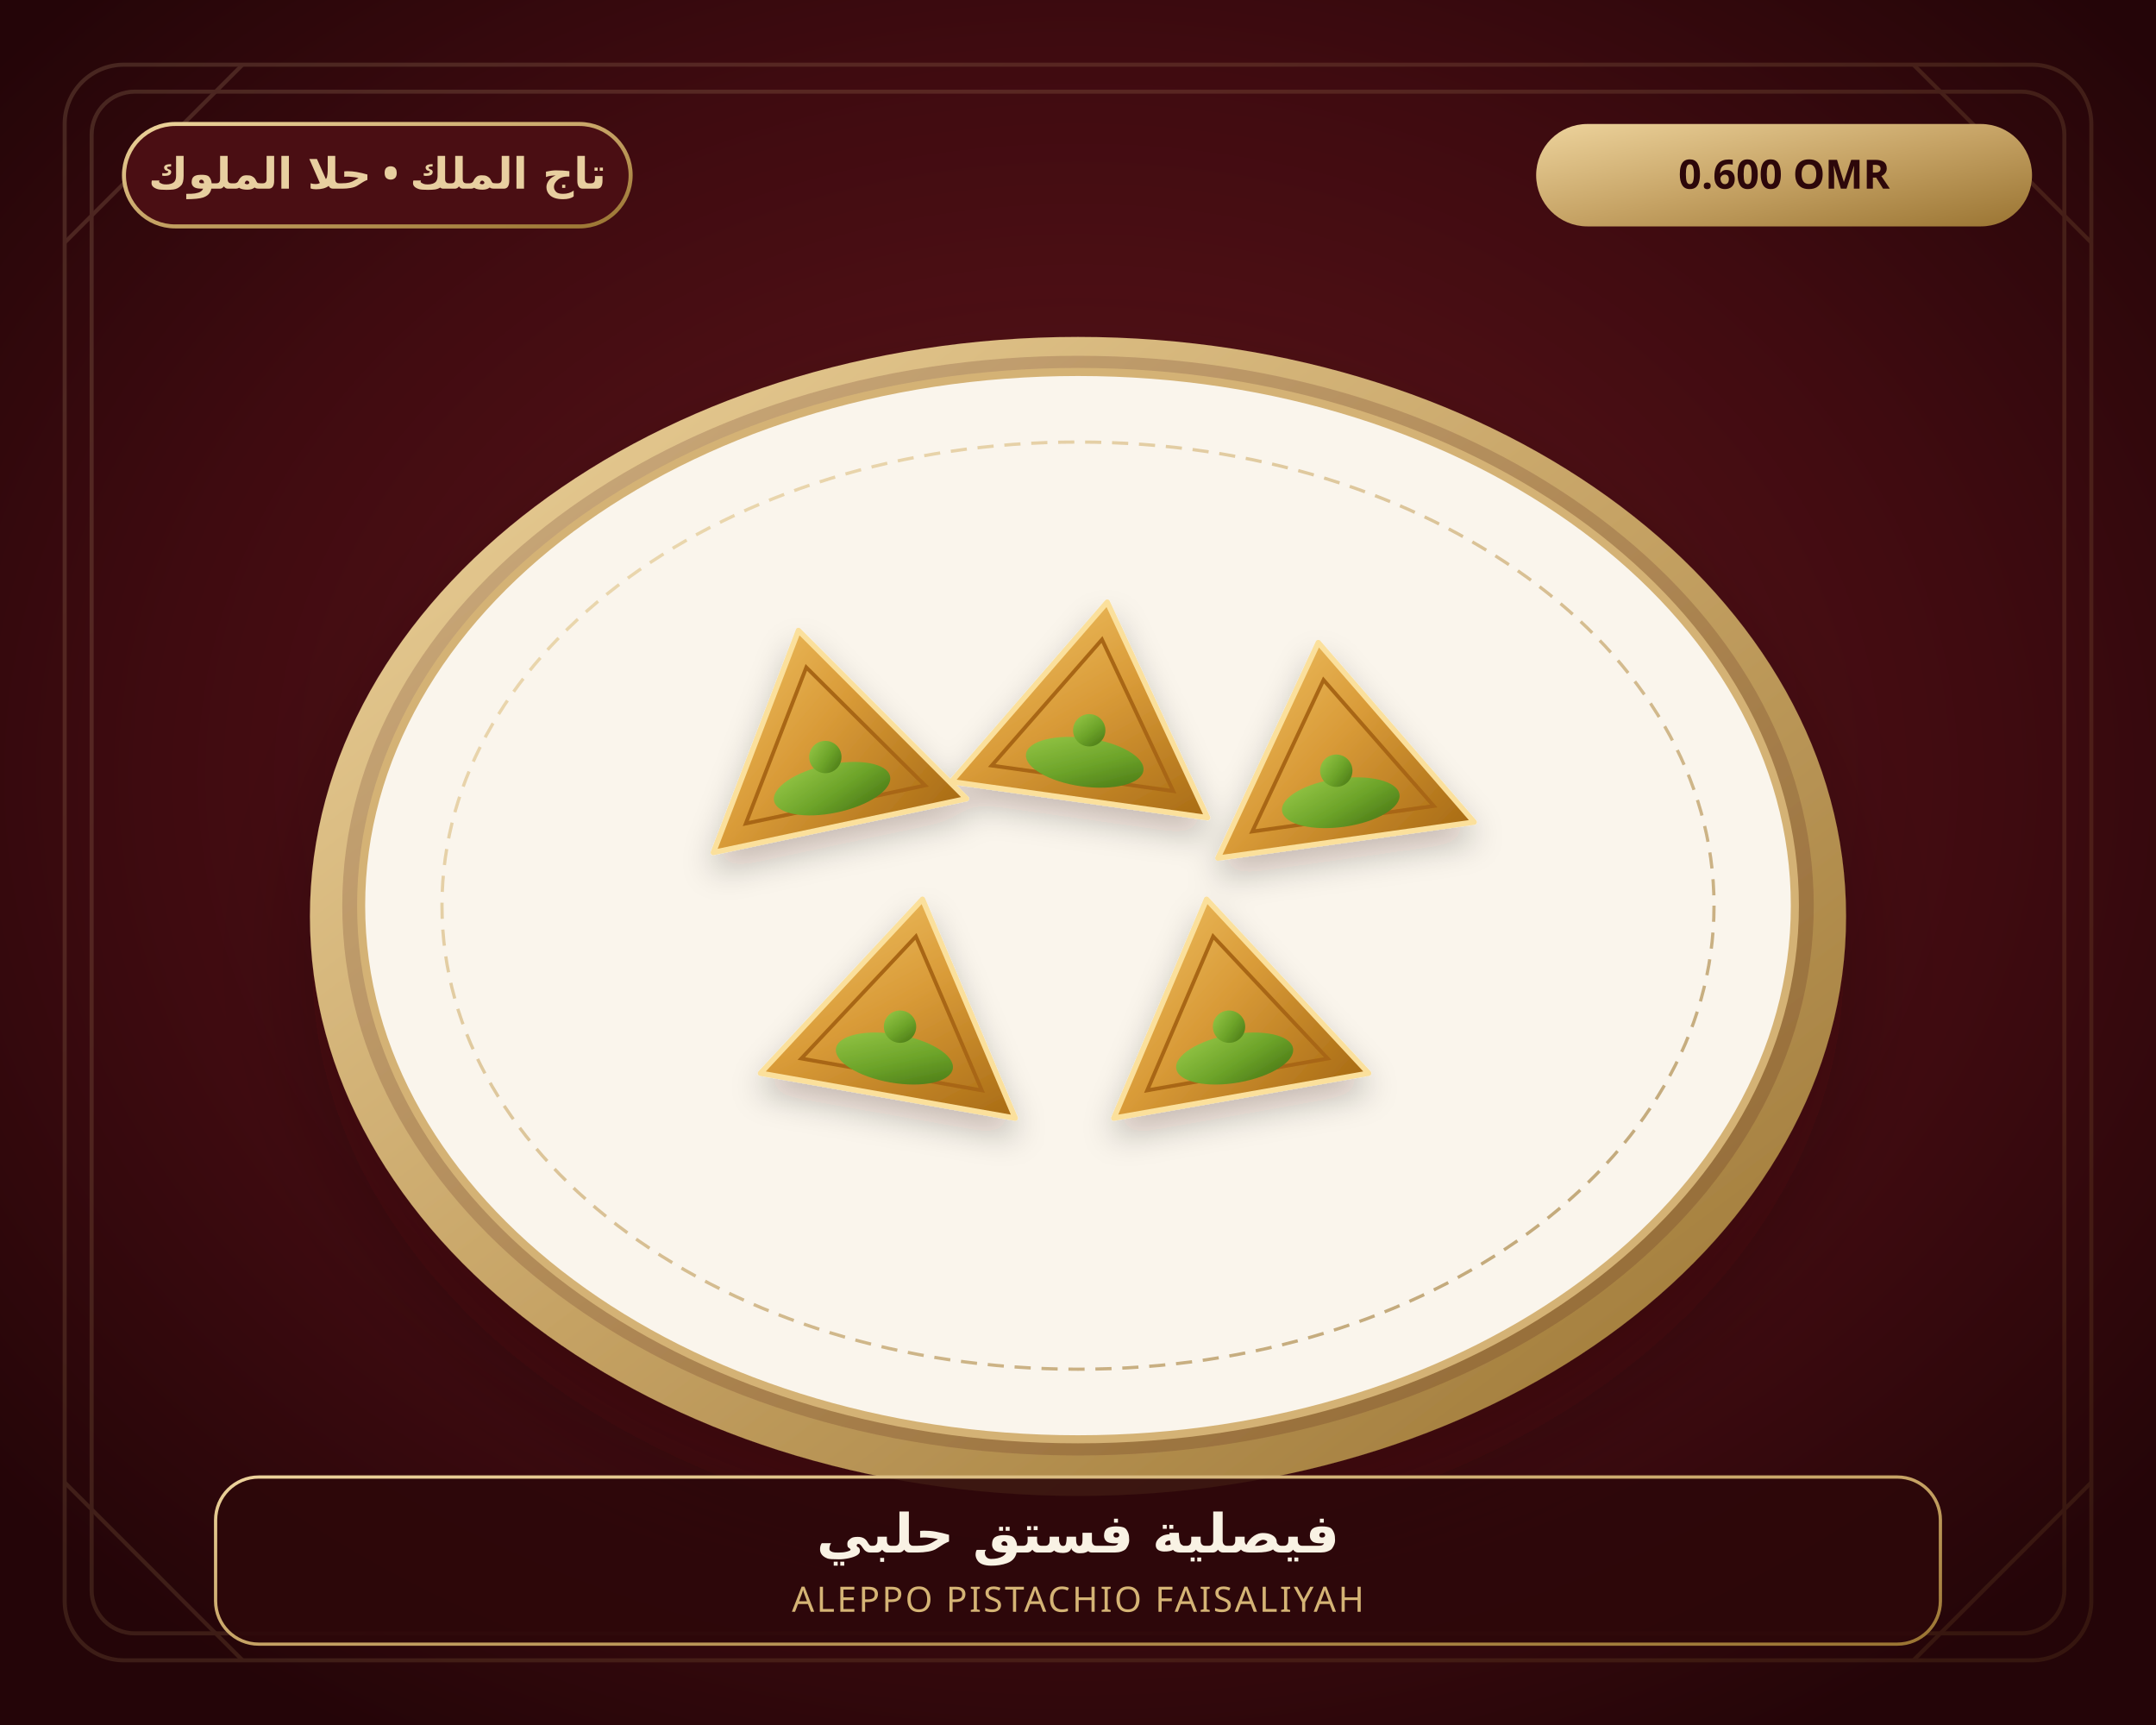
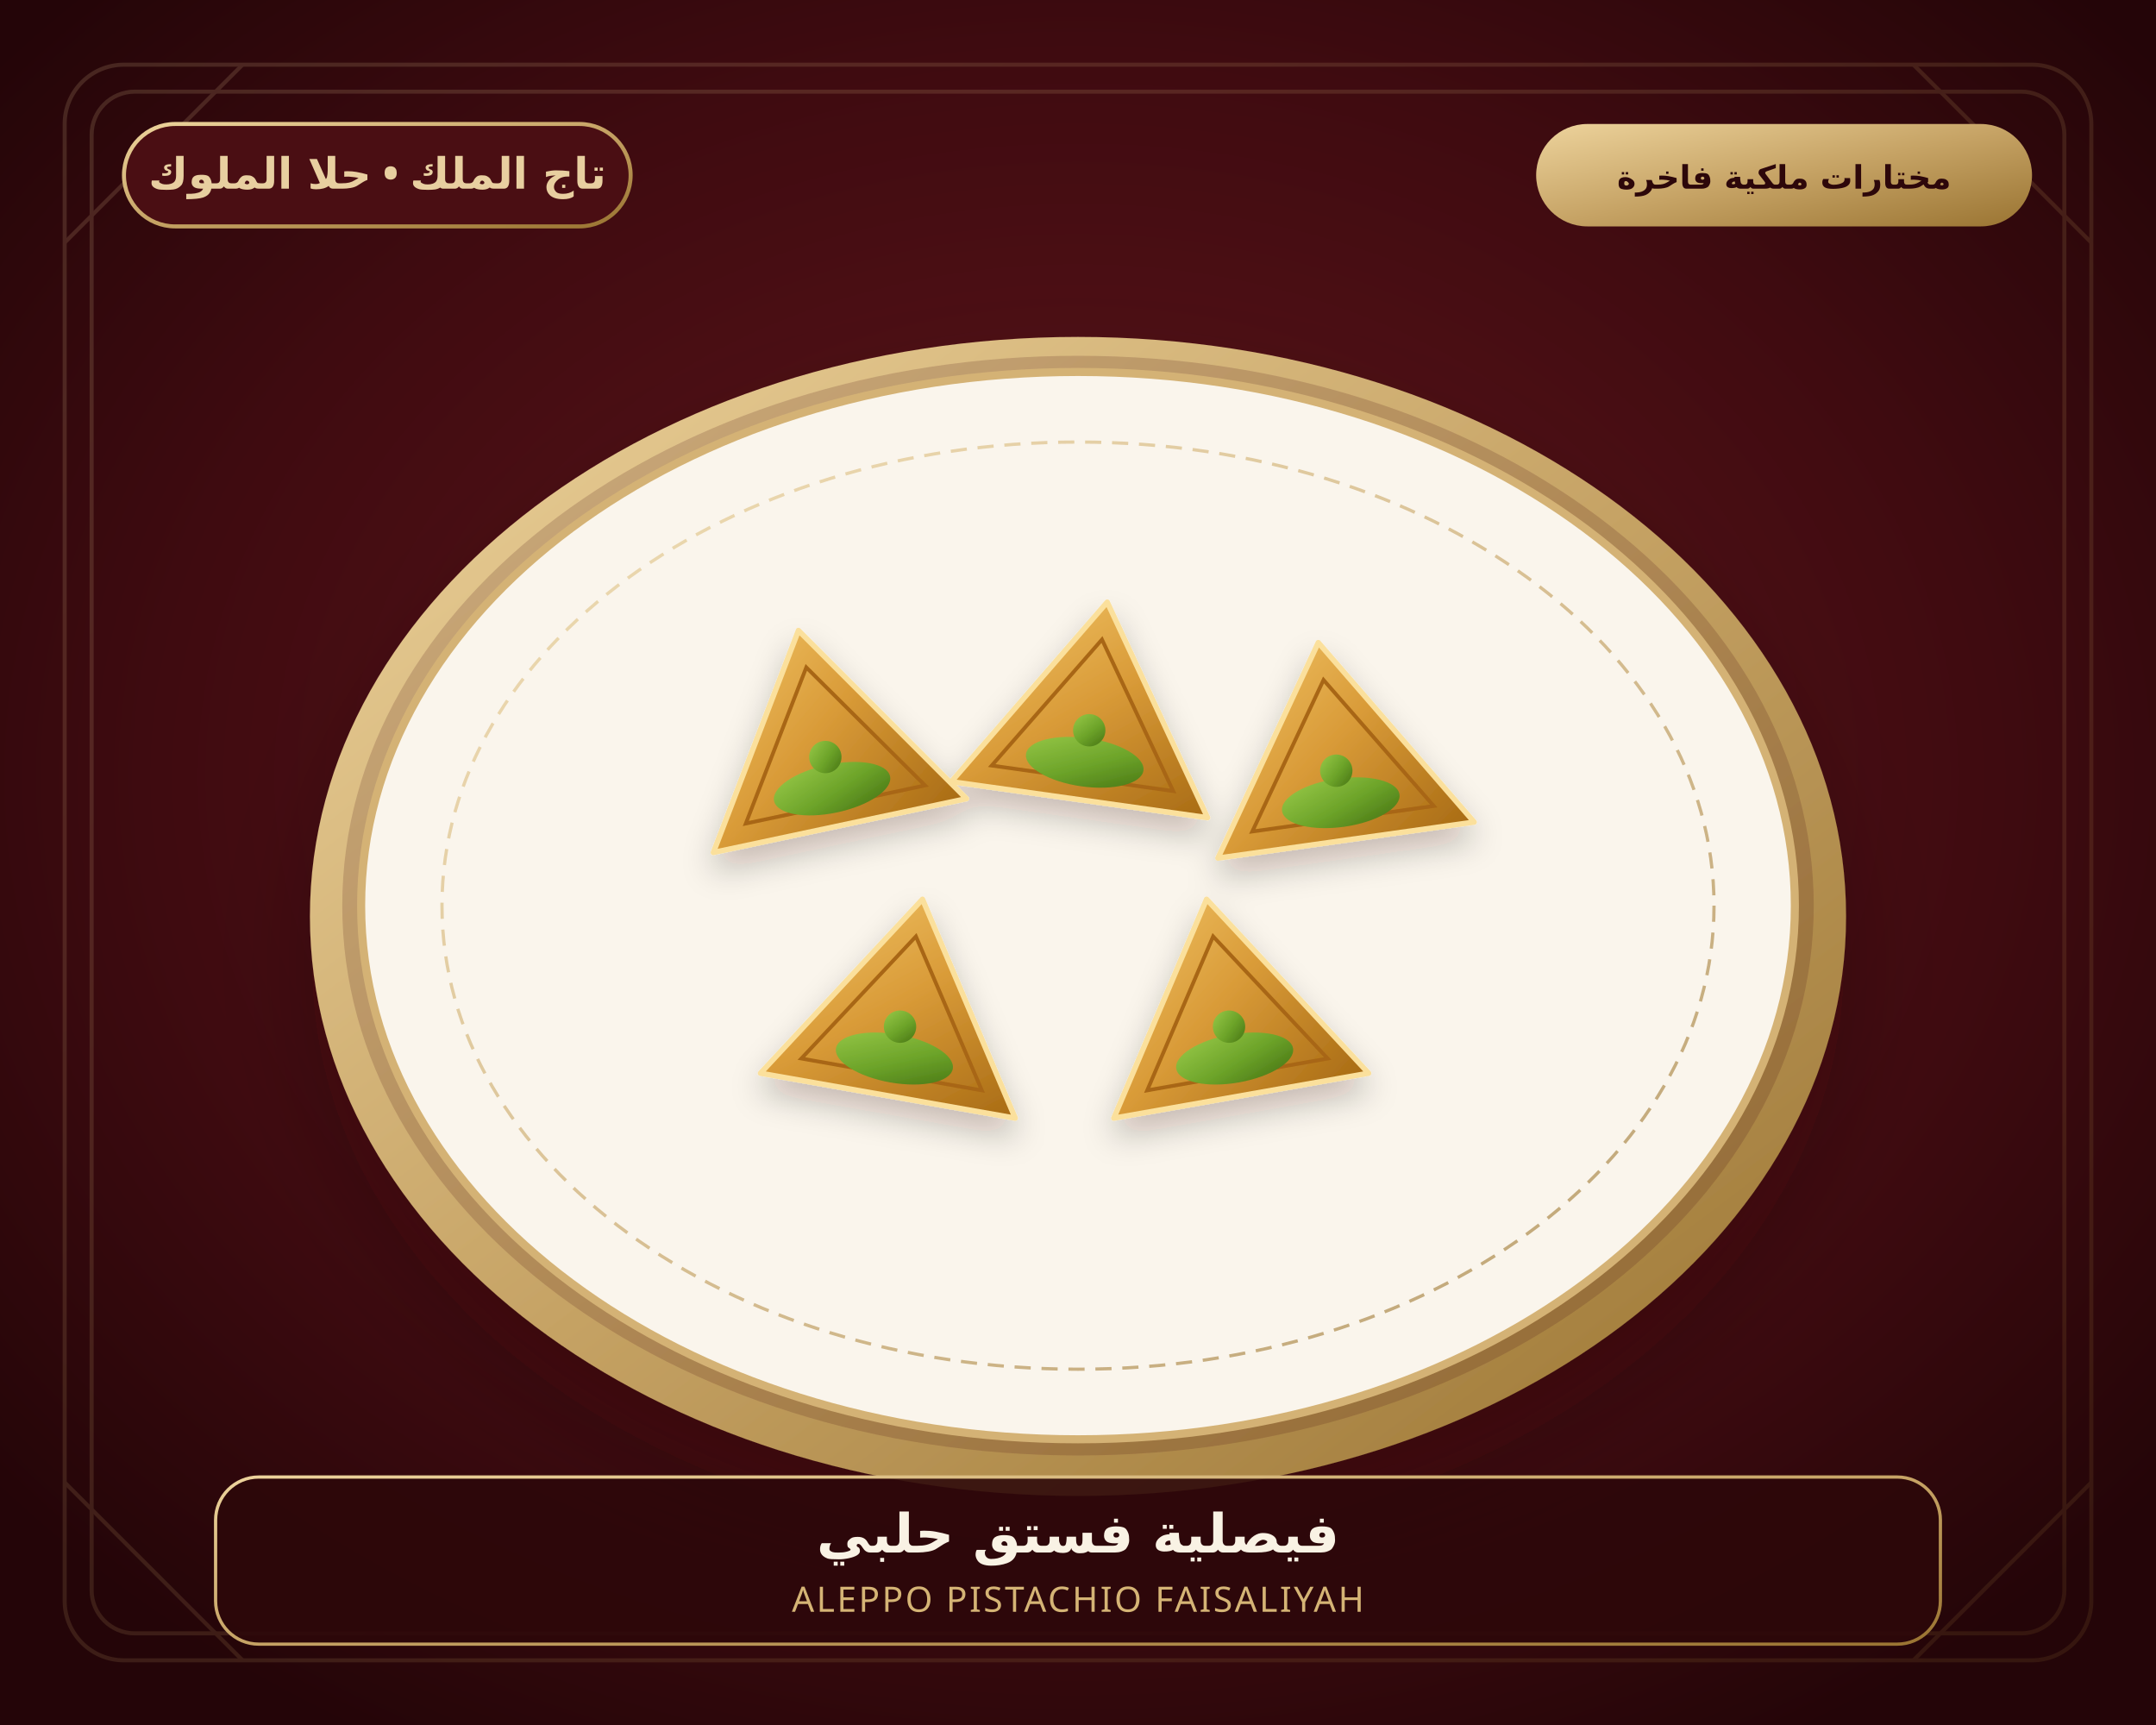
<svg xmlns="http://www.w3.org/2000/svg" viewBox="0 0 800 640" width="800" height="640">
  <defs>
    <radialGradient id="bgGrad" cx="50%" cy="45%" r="65%">
      <stop offset="0%" stop-color="#63151C" />
      <stop offset="65%" stop-color="#3F0B10" />
      <stop offset="100%" stop-color="#240508" />
    </radialGradient>
    <linearGradient id="goldRim" x1="0%" y1="0%" x2="100%" y2="100%">
      <stop offset="0%" stop-color="#EDD39C" />
      <stop offset="50%" stop-color="#C6A365" />
      <stop offset="100%" stop-color="#9A7432" />
    </linearGradient>
    <linearGradient id="kataifiGold" x1="0%" y1="0%" x2="100%" y2="100%">
      <stop offset="0%" stop-color="#F3C76B" />
      <stop offset="50%" stop-color="#D99B38" />
      <stop offset="100%" stop-color="#A86B14" />
    </linearGradient>
    <linearGradient id="pistachioGreen" x1="0%" y1="0%" x2="100%" y2="100%">
      <stop offset="0%" stop-color="#98C948" />
      <stop offset="55%" stop-color="#6CA329" />
      <stop offset="100%" stop-color="#467314" />
    </linearGradient>
    <linearGradient id="qishtaCream" x1="0%" y1="0%" x2="0%" y2="100%">
      <stop offset="0%" stop-color="#FFFFFF" />
      <stop offset="70%" stop-color="#FFF9EC" />
      <stop offset="100%" stop-color="#EFE2C8" />
    </linearGradient>
    <linearGradient id="walnutBronze" x1="0%" y1="0%" x2="100%" y2="100%">
      <stop offset="0%" stop-color="#C48845" />
      <stop offset="50%" stop-color="#8F5922" />
      <stop offset="100%" stop-color="#5E350E" />
    </linearGradient>
    <linearGradient id="chocoRich" x1="0%" y1="0%" x2="100%" y2="100%">
      <stop offset="0%" stop-color="#5A311D" />
      <stop offset="50%" stop-color="#3B1D0F" />
      <stop offset="100%" stop-color="#241007" />
    </linearGradient>
    <filter id="softShadow" x="-15%" y="-15%" width="130%" height="135%">
      <feDropShadow dx="0" dy="18" stdDeviation="18" flood-color="#2B070A" flood-opacity="0.22" />
    </filter>
    <filter id="pieceShadow" x="-20%" y="-20%" width="140%" height="140%">
      <feDropShadow dx="0" dy="6" stdDeviation="6" flood-color="#2B070A" flood-opacity="0.24" />
    </filter>
  </defs>
  <rect width="800" height="640" fill="url(#bgGrad)" />
  <g opacity="0.16" stroke="url(#goldRim)" stroke-width="1.5" fill="none">
    <rect x="24" y="24" width="752" height="592" rx="22" />
    <rect x="34" y="34" width="732" height="572" rx="16" />
    <path d="M24 90 L90 24 M776 90 L710 24 M24 550 L90 616 M776 550 L710 616" />
  </g>
  <g filter="url(#softShadow)">
    <ellipse cx="400" cy="340" rx="285" ry="215" fill="url(#goldRim)" />
    <ellipse cx="400" cy="336" rx="273" ry="204" fill="#4A0E13" opacity="0.18" />
    <ellipse cx="400" cy="336" rx="266" ry="198" fill="#FAF5EC" stroke="#D4B275" stroke-width="3" />
    <ellipse cx="400" cy="336" rx="236" ry="172" fill="none" stroke="url(#goldRim)" stroke-width="1.2" stroke-dasharray="6 4" opacity="0.65" />
  </g>
  <g filter="url(#pieceShadow)">
    <g transform="translate(305,275) rotate(-12)">
      <polygon points="0,-42 48,32 -48,32" fill="url(#kataifiGold)" stroke="#FBE09C" stroke-width="2" stroke-linejoin="round" />
      <polygon points="0,-28 34,24 -34,24" fill="none" stroke="#A86612" stroke-width="1.4" />
      <ellipse cx="0" cy="18" rx="22" ry="9" fill="url(#pistachioGreen)" />
      <circle cx="0" cy="6" r="6" fill="url(#pistachioGreen)" />
    </g>
    <g transform="translate(405,265) rotate(8)">
      <polygon points="0,-42 48,32 -48,32" fill="url(#kataifiGold)" stroke="#FBE09C" stroke-width="2" stroke-linejoin="round" />
      <polygon points="0,-28 34,24 -34,24" fill="none" stroke="#A86612" stroke-width="1.4" />
      <ellipse cx="0" cy="18" rx="22" ry="9" fill="url(#pistachioGreen)" />
      <circle cx="0" cy="6" r="6" fill="url(#pistachioGreen)" />
    </g>
    <g transform="translate(495,280) rotate(-8)">
      <polygon points="0,-42 48,32 -48,32" fill="url(#kataifiGold)" stroke="#FBE09C" stroke-width="2" stroke-linejoin="round" />
      <polygon points="0,-28 34,24 -34,24" fill="none" stroke="#A86612" stroke-width="1.4" />
      <ellipse cx="0" cy="18" rx="22" ry="9" fill="url(#pistachioGreen)" />
      <circle cx="0" cy="6" r="6" fill="url(#pistachioGreen)" />
    </g>
    <g transform="translate(335,375) rotate(10)">
      <polygon points="0,-42 48,32 -48,32" fill="url(#kataifiGold)" stroke="#FBE09C" stroke-width="2" stroke-linejoin="round" />
      <polygon points="0,-28 34,24 -34,24" fill="none" stroke="#A86612" stroke-width="1.4" />
      <ellipse cx="0" cy="18" rx="22" ry="9" fill="url(#pistachioGreen)" />
      <circle cx="0" cy="6" r="6" fill="url(#pistachioGreen)" />
    </g>
    <g transform="translate(455,375) rotate(-10)">
      <polygon points="0,-42 48,32 -48,32" fill="url(#kataifiGold)" stroke="#FBE09C" stroke-width="2" stroke-linejoin="round" />
      <polygon points="0,-28 34,24 -34,24" fill="none" stroke="#A86612" stroke-width="1.4" />
      <ellipse cx="0" cy="18" rx="22" ry="9" fill="url(#pistachioGreen)" />
      <circle cx="0" cy="6" r="6" fill="url(#pistachioGreen)" />
    </g>
  </g>
  <g transform="translate(46, 46)">
    <rect x="0" y="0" width="188" height="38" rx="19" fill="#4A0E13" stroke="url(#goldRim)" stroke-width="1.5" />
    <text x="94" y="24" text-anchor="middle" fill="#E8CFA0" font-family="Amiri, Tajawal, sans-serif" font-size="16" font-weight="bold">تاج الملك • حلا الملوك</text>
  </g>
  <g transform="translate(570, 46)">
    <rect x="0" y="0" width="184" height="38" rx="19" fill="url(#goldRim)" />
-     <text x="92" y="24" text-anchor="middle" fill="#2D070A" font-family="Tajawal, Plus Jakarta Sans, sans-serif" font-size="15" font-weight="bold">0.600 OMR</text>
+     <text x="92" y="24" text-anchor="middle" fill="#2D070A" font-family="Tajawal, Plus Jakarta Sans, sans-serif" font-size="12" font-weight="bold">مختارات ملكية فاخرة</text>
  </g>
  <g transform="translate(80, 548)">
    <rect x="0" y="0" width="640" height="62" rx="16" fill="#2D070A" fill-opacity="0.88" stroke="url(#goldRim)" stroke-width="1.2" />
    <text x="320" y="28" text-anchor="middle" fill="#F9F2E4" font-family="Tajawal, Amiri, sans-serif" font-size="20" font-weight="bold">فيصلية فستق حلبي</text>
    <text x="320" y="50" text-anchor="middle" fill="#D5B475" font-family="Plus Jakarta Sans, sans-serif" font-size="13" letter-spacing="0.8">ALEPPO PISTACHIO FAISALIYAH</text>
  </g>
</svg>
